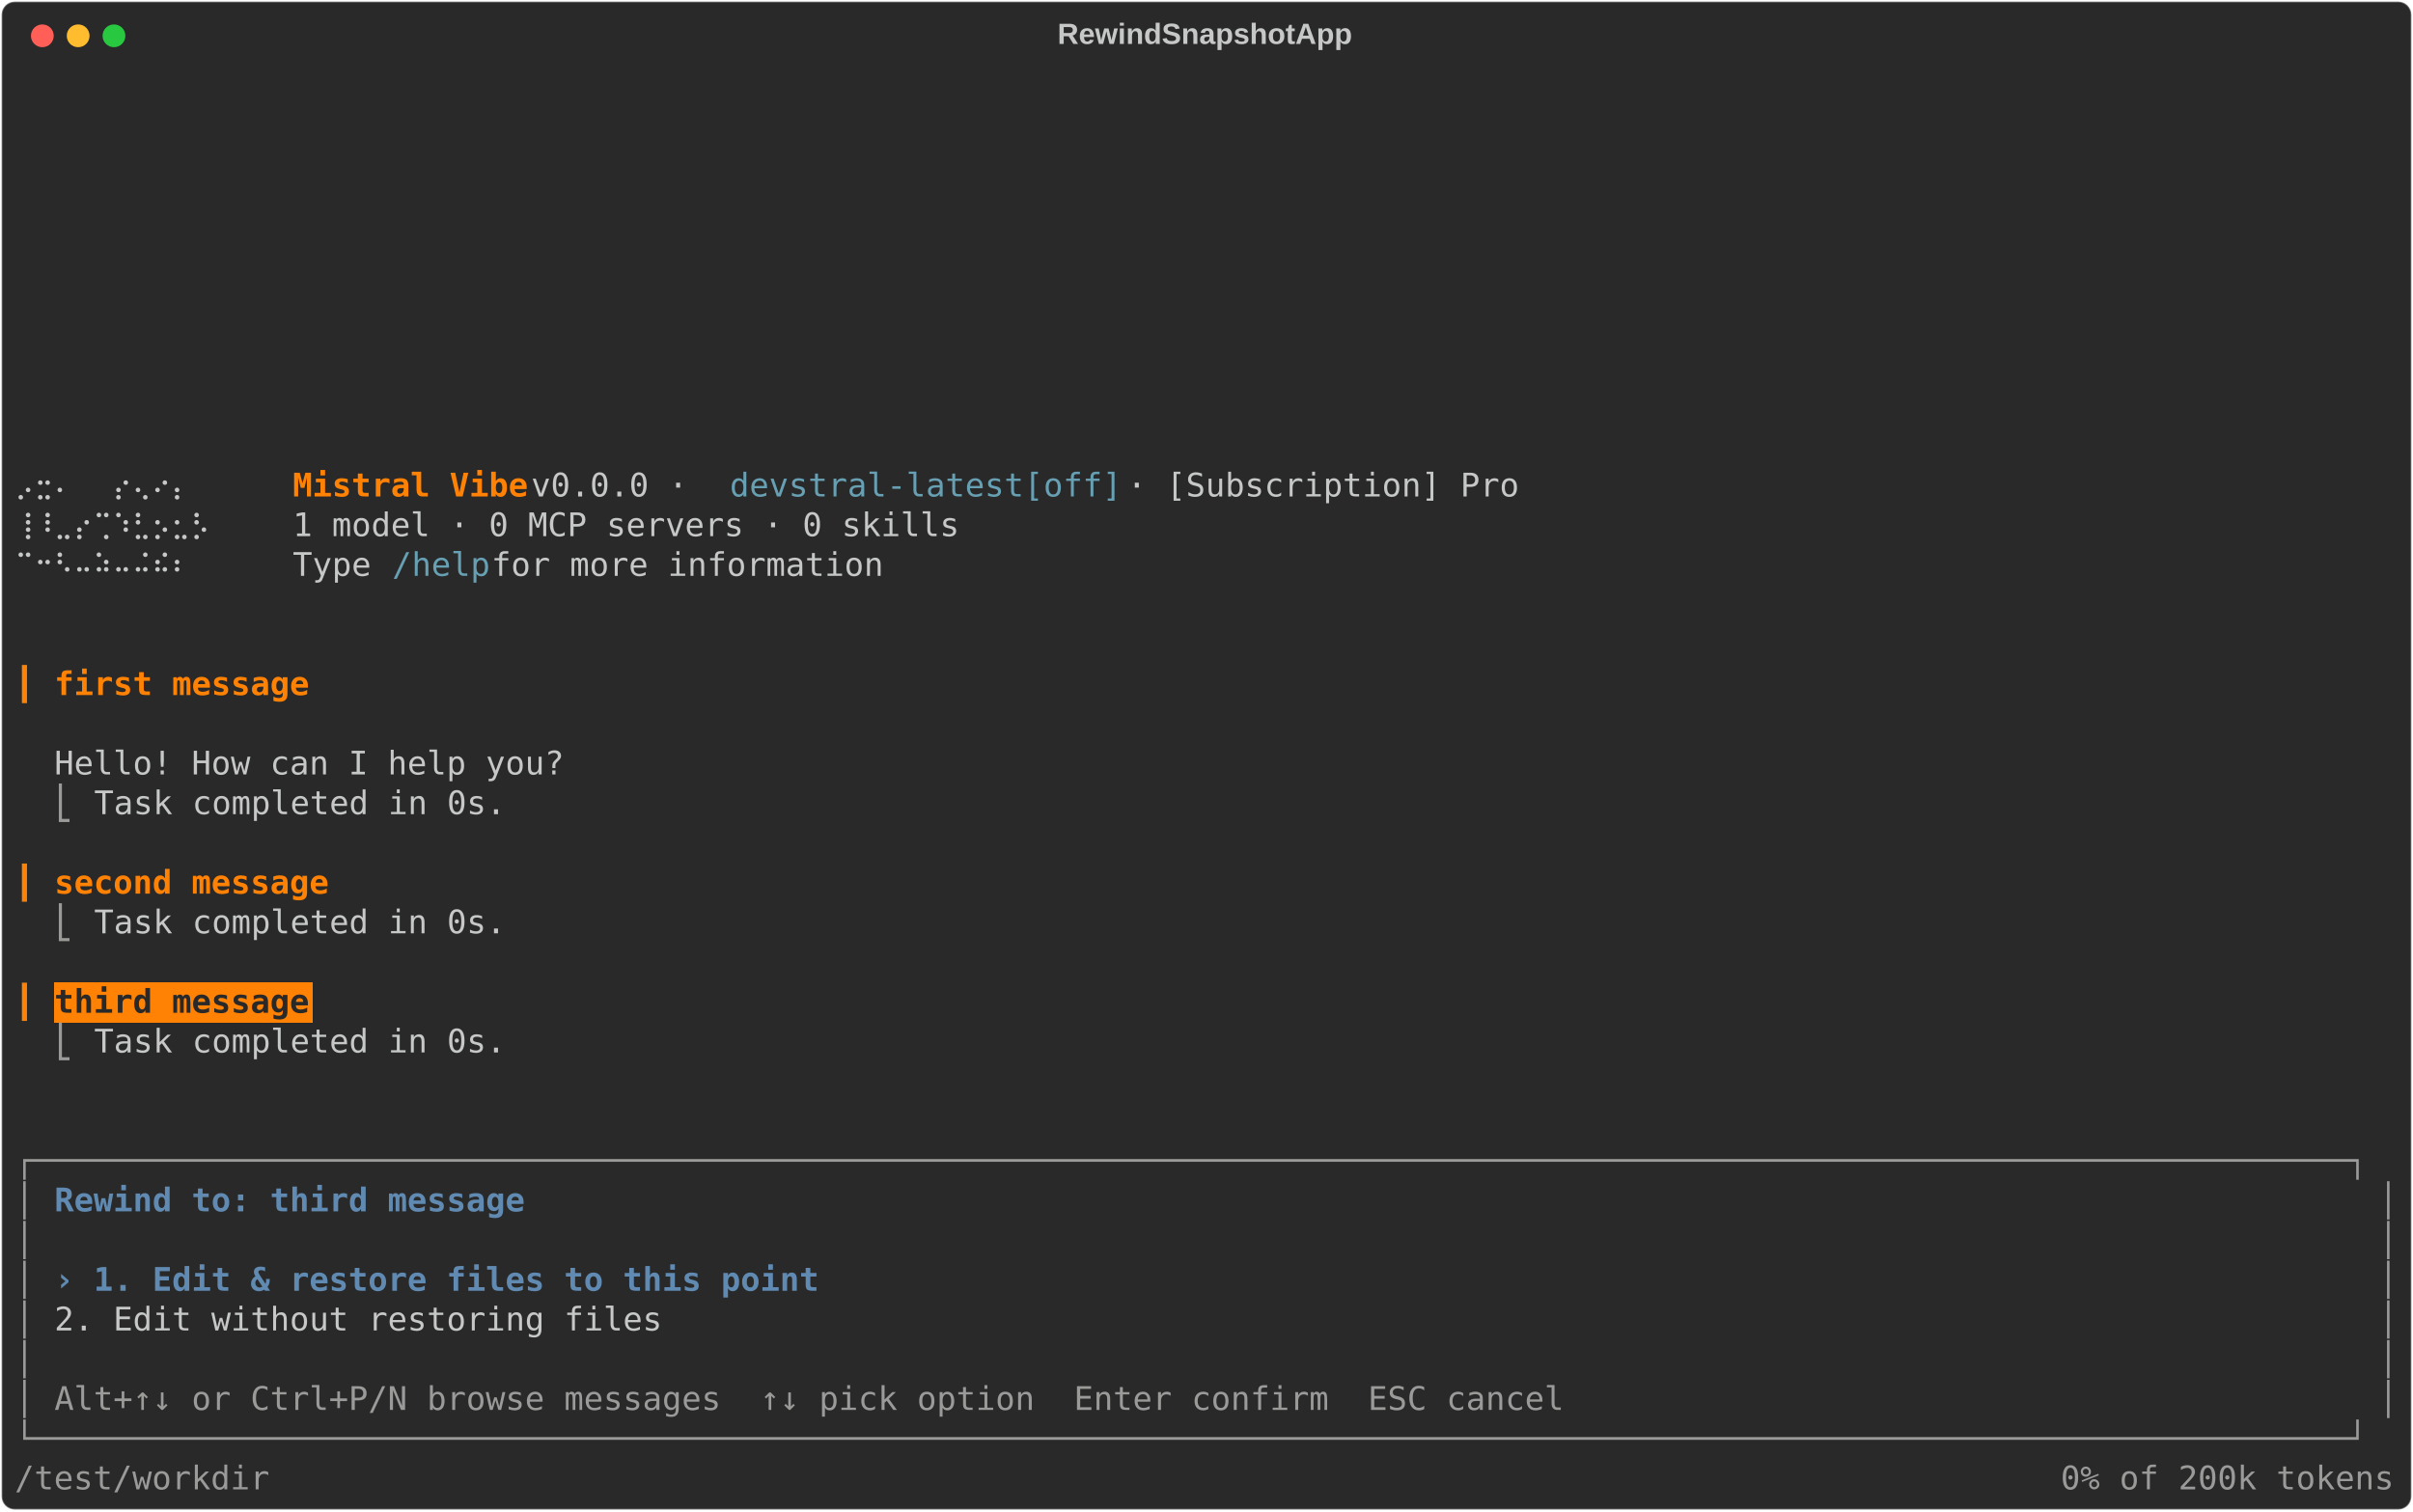
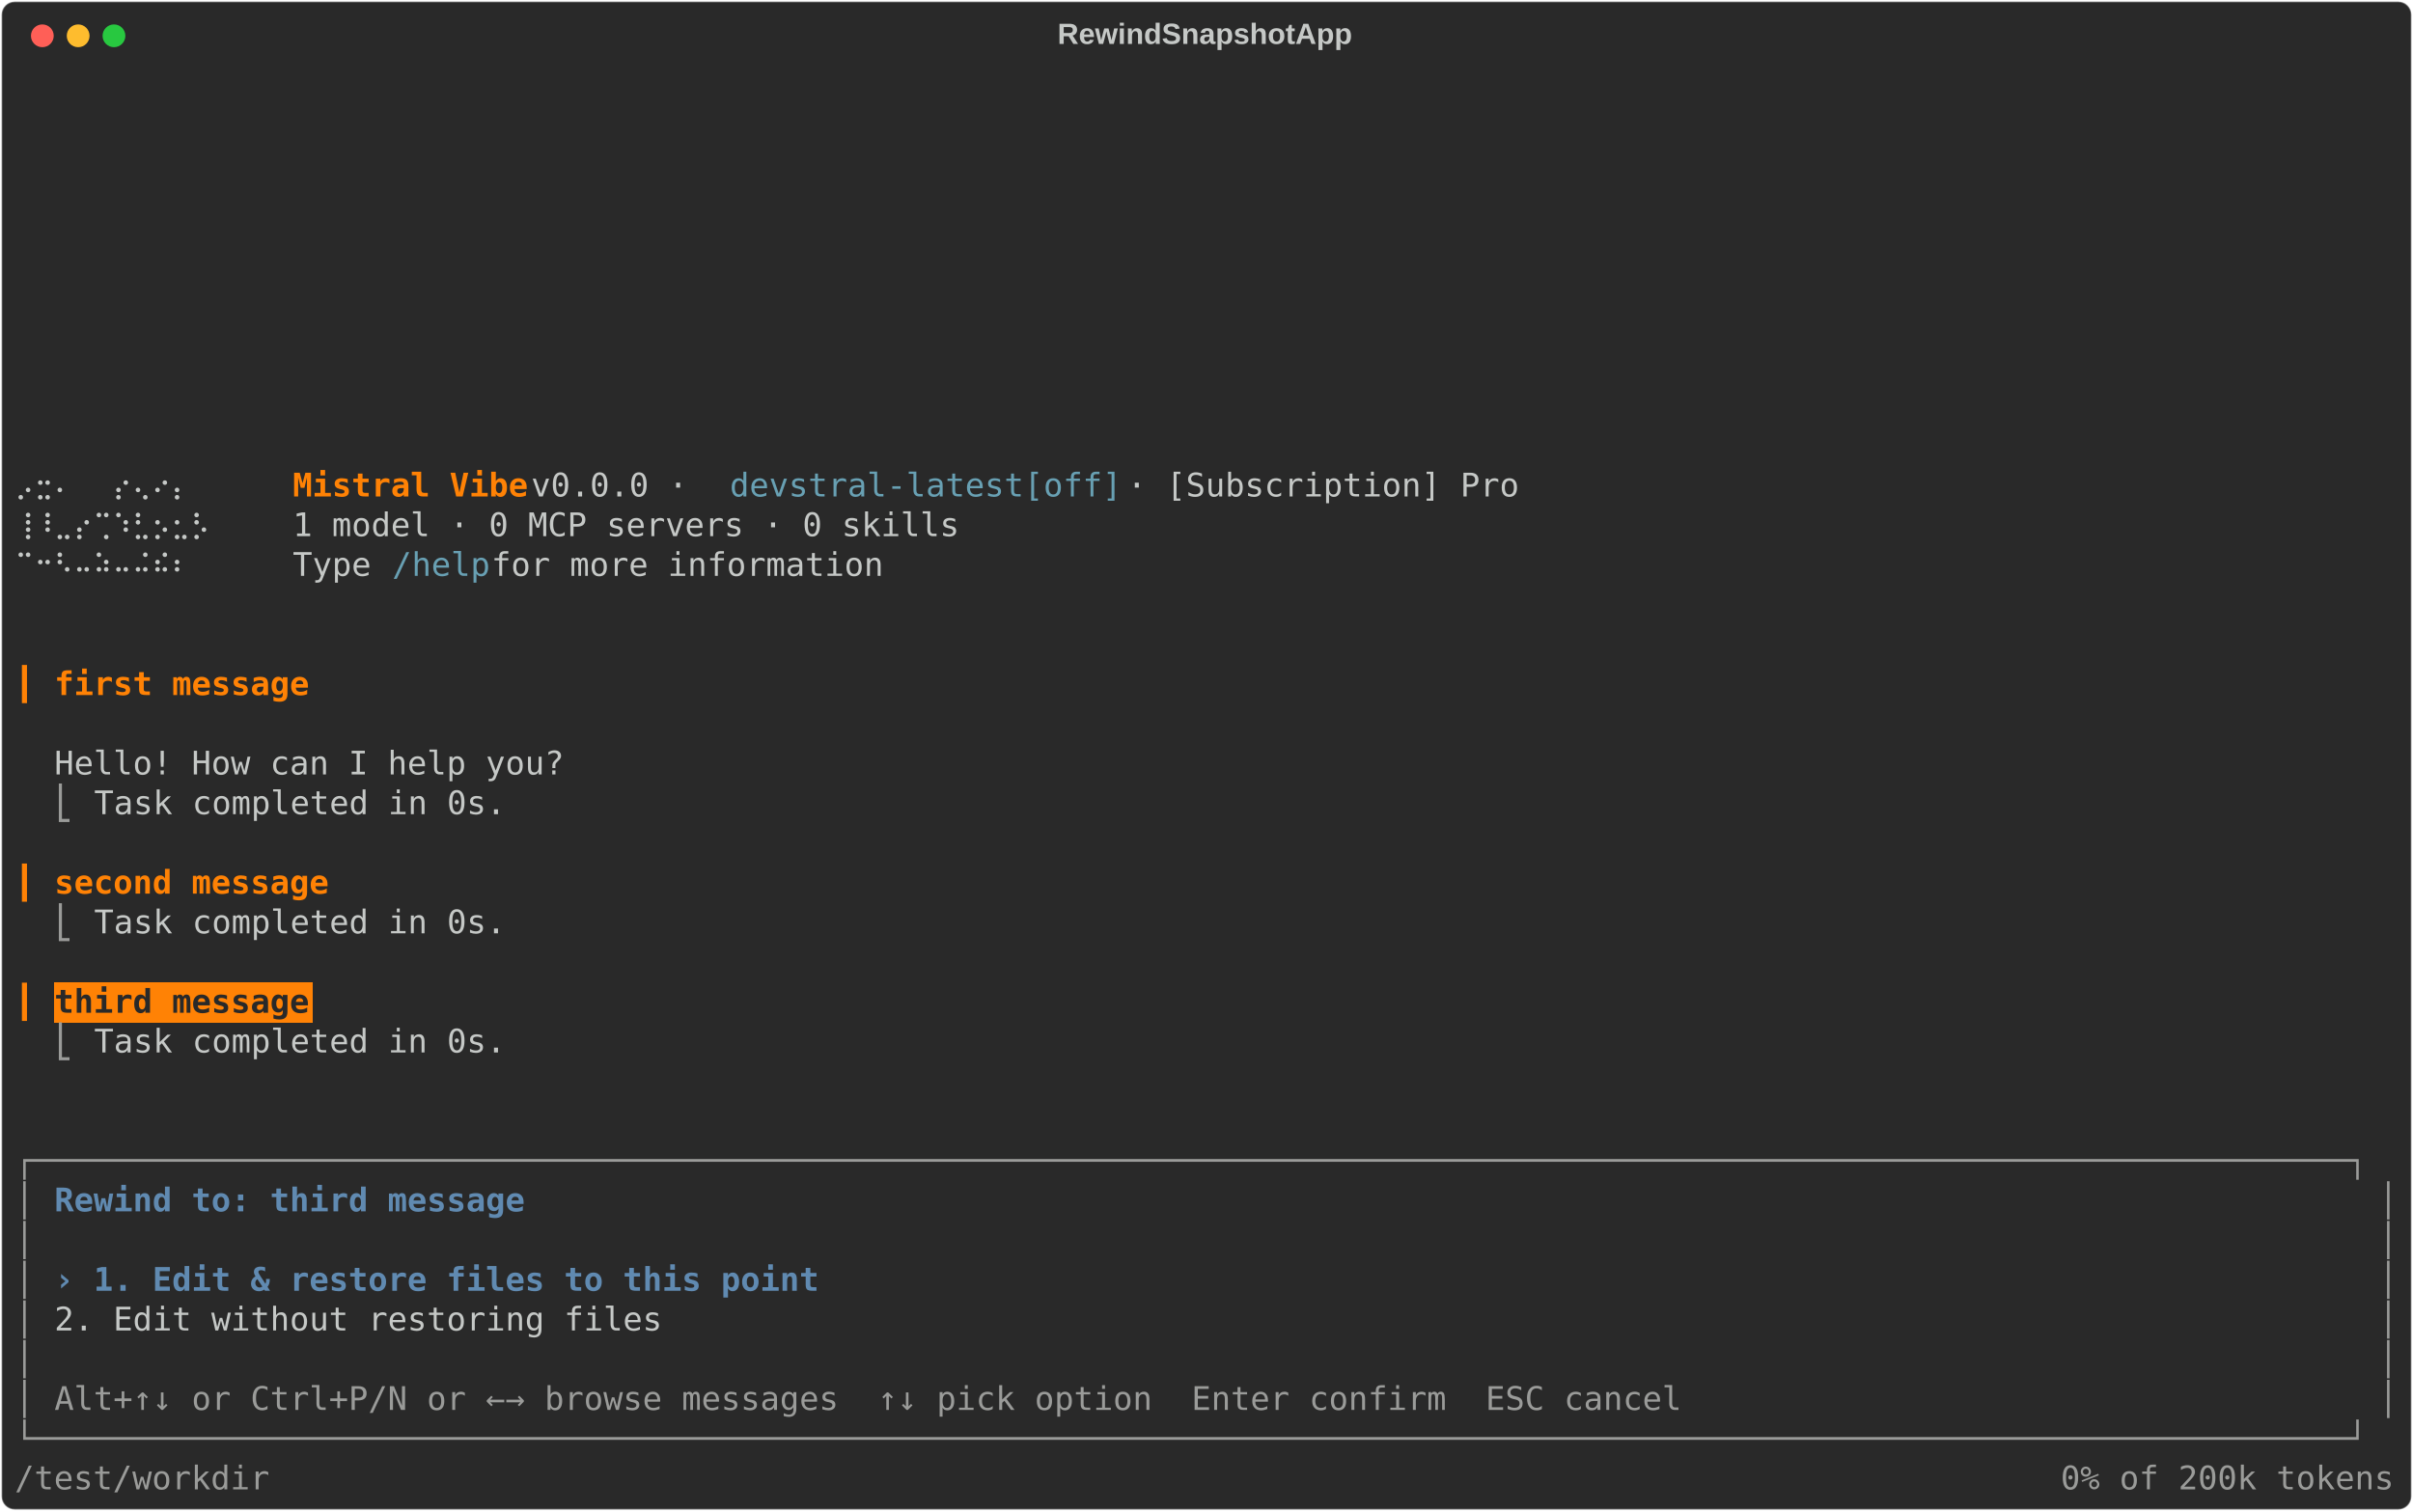
<svg xmlns="http://www.w3.org/2000/svg" class="rich-terminal" viewBox="0 0 1482 928.4">
  <style>

    @font-face {
        font-family: "Fira Code";
        src: local("FiraCode-Regular"),
                url("https://cdnjs.cloudflare.com/ajax/libs/firacode/6.2.0/woff2/FiraCode-Regular.woff2") format("woff2"),
                url("https://cdnjs.cloudflare.com/ajax/libs/firacode/6.2.0/woff/FiraCode-Regular.woff") format("woff");
        font-style: normal;
        font-weight: 400;
    }
    @font-face {
        font-family: "Fira Code";
        src: local("FiraCode-Bold"),
                url("https://cdnjs.cloudflare.com/ajax/libs/firacode/6.2.0/woff2/FiraCode-Bold.woff2") format("woff2"),
                url("https://cdnjs.cloudflare.com/ajax/libs/firacode/6.2.0/woff/FiraCode-Bold.woff") format("woff");
        font-style: bold;
        font-weight: 700;
    }

    .terminal-matrix {
        font-family: Fira Code, monospace;
        font-size: 20px;
        line-height: 24.4px;
        font-variant-east-asian: full-width;
    }

    .terminal-title {
        font-size: 18px;
        font-weight: bold;
        font-family: arial;
    }

    .terminal-r1 { fill: #c5c8c6 }
.terminal-r2 { fill: #ff8205;font-weight: bold }
.terminal-r3 { fill: #68a0b3 }
.terminal-r4 { fill: #ff8205 }
.terminal-r5 { fill: #9a9b99 }
.terminal-r6 { fill: #292929;font-weight: bold }
.terminal-r7 { fill: #608ab1;font-weight: bold }
    </style>
  <defs>
    <clipPath id="terminal-clip-terminal">
      <rect x="0" y="0" width="1463.0" height="877.4" />
    </clipPath>
    <clipPath id="terminal-line-0">
      <rect x="0" y="1.5" width="1464" height="24.65" />
    </clipPath>
    <clipPath id="terminal-line-1">
      <rect x="0" y="25.9" width="1464" height="24.65" />
    </clipPath>
    <clipPath id="terminal-line-2">
      <rect x="0" y="50.3" width="1464" height="24.65" />
    </clipPath>
    <clipPath id="terminal-line-3">
      <rect x="0" y="74.7" width="1464" height="24.65" />
    </clipPath>
    <clipPath id="terminal-line-4">
      <rect x="0" y="99.1" width="1464" height="24.65" />
    </clipPath>
    <clipPath id="terminal-line-5">
      <rect x="0" y="123.5" width="1464" height="24.65" />
    </clipPath>
    <clipPath id="terminal-line-6">
      <rect x="0" y="147.9" width="1464" height="24.65" />
    </clipPath>
    <clipPath id="terminal-line-7">
      <rect x="0" y="172.3" width="1464" height="24.65" />
    </clipPath>
    <clipPath id="terminal-line-8">
      <rect x="0" y="196.7" width="1464" height="24.65" />
    </clipPath>
    <clipPath id="terminal-line-9">
      <rect x="0" y="221.1" width="1464" height="24.65" />
    </clipPath>
    <clipPath id="terminal-line-10">
      <rect x="0" y="245.5" width="1464" height="24.65" />
    </clipPath>
    <clipPath id="terminal-line-11">
      <rect x="0" y="269.9" width="1464" height="24.65" />
    </clipPath>
    <clipPath id="terminal-line-12">
      <rect x="0" y="294.3" width="1464" height="24.65" />
    </clipPath>
    <clipPath id="terminal-line-13">
      <rect x="0" y="318.7" width="1464" height="24.65" />
    </clipPath>
    <clipPath id="terminal-line-14">
      <rect x="0" y="343.1" width="1464" height="24.65" />
    </clipPath>
    <clipPath id="terminal-line-15">
      <rect x="0" y="367.5" width="1464" height="24.65" />
    </clipPath>
    <clipPath id="terminal-line-16">
      <rect x="0" y="391.9" width="1464" height="24.65" />
    </clipPath>
    <clipPath id="terminal-line-17">
      <rect x="0" y="416.3" width="1464" height="24.65" />
    </clipPath>
    <clipPath id="terminal-line-18">
      <rect x="0" y="440.7" width="1464" height="24.65" />
    </clipPath>
    <clipPath id="terminal-line-19">
      <rect x="0" y="465.1" width="1464" height="24.65" />
    </clipPath>
    <clipPath id="terminal-line-20">
      <rect x="0" y="489.5" width="1464" height="24.65" />
    </clipPath>
    <clipPath id="terminal-line-21">
      <rect x="0" y="513.9" width="1464" height="24.65" />
    </clipPath>
    <clipPath id="terminal-line-22">
      <rect x="0" y="538.3" width="1464" height="24.65" />
    </clipPath>
    <clipPath id="terminal-line-23">
      <rect x="0" y="562.7" width="1464" height="24.65" />
    </clipPath>
    <clipPath id="terminal-line-24">
      <rect x="0" y="587.1" width="1464" height="24.65" />
    </clipPath>
    <clipPath id="terminal-line-25">
      <rect x="0" y="611.5" width="1464" height="24.65" />
    </clipPath>
    <clipPath id="terminal-line-26">
      <rect x="0" y="635.9" width="1464" height="24.65" />
    </clipPath>
    <clipPath id="terminal-line-27">
      <rect x="0" y="660.3" width="1464" height="24.65" />
    </clipPath>
    <clipPath id="terminal-line-28">
      <rect x="0" y="684.7" width="1464" height="24.65" />
    </clipPath>
    <clipPath id="terminal-line-29">
      <rect x="0" y="709.1" width="1464" height="24.65" />
    </clipPath>
    <clipPath id="terminal-line-30">
      <rect x="0" y="733.5" width="1464" height="24.65" />
    </clipPath>
    <clipPath id="terminal-line-31">
      <rect x="0" y="757.9" width="1464" height="24.65" />
    </clipPath>
    <clipPath id="terminal-line-32">
      <rect x="0" y="782.3" width="1464" height="24.65" />
    </clipPath>
    <clipPath id="terminal-line-33">
      <rect x="0" y="806.7" width="1464" height="24.65" />
    </clipPath>
    <clipPath id="terminal-line-34">
      <rect x="0" y="831.1" width="1464" height="24.65" />
    </clipPath>
  </defs>
  <rect fill="#292929" stroke="rgba(255,255,255,0.35)" stroke-width="1" x="1" y="1" width="1480" height="926.4" rx="8" />
  <text class="terminal-title" fill="#c5c8c6" text-anchor="middle" x="740" y="27">RewindSnapshotApp</text>
  <g transform="translate(26,22)">
    <circle cx="0" cy="0" r="7" fill="#ff5f57" />
    <circle cx="22" cy="0" r="7" fill="#febc2e" />
    <circle cx="44" cy="0" r="7" fill="#28c840" />
  </g>
  <g transform="translate(9, 41)" clip-path="url(#terminal-clip-terminal)">
    <rect fill="#ff8205" x="24.4" y="562.7" width="158.6" height="24.65" shape-rendering="crispEdges" />
    <g class="terminal-matrix">
      <text class="terminal-r1" x="1464" y="20" textLength="12.2" clip-path="url(#terminal-line-0)">
</text>
      <text class="terminal-r1" x="1464" y="44.4" textLength="12.2" clip-path="url(#terminal-line-1)">
</text>
      <text class="terminal-r1" x="1464" y="68.8" textLength="12.2" clip-path="url(#terminal-line-2)">
</text>
      <text class="terminal-r1" x="1464" y="93.2" textLength="12.2" clip-path="url(#terminal-line-3)">
</text>
      <text class="terminal-r1" x="1464" y="117.6" textLength="12.2" clip-path="url(#terminal-line-4)">
</text>
      <text class="terminal-r1" x="1464" y="142" textLength="12.2" clip-path="url(#terminal-line-5)">
</text>
      <text class="terminal-r1" x="1464" y="166.4" textLength="12.2" clip-path="url(#terminal-line-6)">
</text>
      <text class="terminal-r1" x="1464" y="190.8" textLength="12.2" clip-path="url(#terminal-line-7)">
</text>
      <text class="terminal-r1" x="1464" y="215.2" textLength="12.2" clip-path="url(#terminal-line-8)">
</text>
      <text class="terminal-r1" x="1464" y="239.6" textLength="12.2" clip-path="url(#terminal-line-9)">
</text>
      <text class="terminal-r1" x="0" y="264" textLength="134.2" clip-path="url(#terminal-line-10)">  ⡠⣒⠄  ⡔⢄⠔⡄</text>
      <text class="terminal-r2" x="170.8" y="264" textLength="146.4" clip-path="url(#terminal-line-10)">Mistral Vibe</text>
      <text class="terminal-r1" x="317.2" y="264" textLength="122" clip-path="url(#terminal-line-10)"> v0.0.0 · </text>
      <text class="terminal-r3" x="439.2" y="264" textLength="244" clip-path="url(#terminal-line-10)">devstral-latest[off]</text>
      <text class="terminal-r1" x="683.2" y="264" textLength="256.2" clip-path="url(#terminal-line-10)"> · [Subscription] Pro</text>
      <text class="terminal-r1" x="1464" y="264" textLength="12.2" clip-path="url(#terminal-line-10)">
</text>
      <text class="terminal-r1" x="0" y="288.4" textLength="134.2" clip-path="url(#terminal-line-11)"> ⢸⠸⣀⡔⢉⠱⣃⡢⣂⡣</text>
      <text class="terminal-r1" x="170.8" y="288.4" textLength="414.8" clip-path="url(#terminal-line-11)">1 model · 0 MCP servers · 0 skills</text>
      <text class="terminal-r1" x="1464" y="288.4" textLength="12.2" clip-path="url(#terminal-line-11)">
</text>
      <text class="terminal-r1" x="0" y="312.8" textLength="134.2" clip-path="url(#terminal-line-12)">  ⠉⠒⠣⠤⠵⠤⠬⠮⠆</text>
      <text class="terminal-r1" x="170.8" y="312.8" textLength="61" clip-path="url(#terminal-line-12)">Type </text>
      <text class="terminal-r3" x="231.8" y="312.8" textLength="61" clip-path="url(#terminal-line-12)">/help</text>
      <text class="terminal-r1" x="292.8" y="312.8" textLength="256.2" clip-path="url(#terminal-line-12)"> for more information</text>
      <text class="terminal-r1" x="1464" y="312.8" textLength="12.2" clip-path="url(#terminal-line-12)">
</text>
      <text class="terminal-r1" x="1464" y="337.2" textLength="12.2" clip-path="url(#terminal-line-13)">
</text>
      <text class="terminal-r1" x="1464" y="361.6" textLength="12.2" clip-path="url(#terminal-line-14)">
</text>
      <text class="terminal-r4" x="0" y="386" textLength="12.2" clip-path="url(#terminal-line-15)">┃</text>
      <text class="terminal-r2" x="24.4" y="386" textLength="158.6" clip-path="url(#terminal-line-15)">first message</text>
      <text class="terminal-r1" x="1464" y="386" textLength="12.2" clip-path="url(#terminal-line-15)">
</text>
      <text class="terminal-r1" x="1464" y="410.4" textLength="12.2" clip-path="url(#terminal-line-16)">
</text>
      <text class="terminal-r1" x="24.4" y="434.8" textLength="317.2" clip-path="url(#terminal-line-17)">Hello! How can I help you?</text>
      <text class="terminal-r1" x="1464" y="434.8" textLength="12.2" clip-path="url(#terminal-line-17)">
</text>
      <text class="terminal-r5" x="24.4" y="459.2" textLength="12.2" clip-path="url(#terminal-line-18)">⎣</text>
      <text class="terminal-r1" x="48.8" y="459.2" textLength="256.2" clip-path="url(#terminal-line-18)">Task completed in 0s.</text>
      <text class="terminal-r1" x="1464" y="459.2" textLength="12.2" clip-path="url(#terminal-line-18)">
</text>
      <text class="terminal-r1" x="1464" y="483.6" textLength="12.2" clip-path="url(#terminal-line-19)">
</text>
      <text class="terminal-r4" x="0" y="508" textLength="12.2" clip-path="url(#terminal-line-20)">┃</text>
      <text class="terminal-r2" x="24.4" y="508" textLength="170.8" clip-path="url(#terminal-line-20)">second message</text>
      <text class="terminal-r1" x="1464" y="508" textLength="12.2" clip-path="url(#terminal-line-20)">
</text>
      <text class="terminal-r5" x="24.4" y="532.4" textLength="12.2" clip-path="url(#terminal-line-21)">⎣</text>
      <text class="terminal-r1" x="48.8" y="532.4" textLength="256.2" clip-path="url(#terminal-line-21)">Task completed in 0s.</text>
      <text class="terminal-r1" x="1464" y="532.4" textLength="12.2" clip-path="url(#terminal-line-21)">
</text>
      <text class="terminal-r1" x="1464" y="556.8" textLength="12.2" clip-path="url(#terminal-line-22)">
</text>
      <text class="terminal-r4" x="0" y="581.2" textLength="12.2" clip-path="url(#terminal-line-23)">┃</text>
      <text class="terminal-r6" x="24.4" y="581.2" textLength="158.6" clip-path="url(#terminal-line-23)">third message</text>
      <text class="terminal-r1" x="1464" y="581.2" textLength="12.2" clip-path="url(#terminal-line-23)">
</text>
      <text class="terminal-r5" x="24.4" y="605.6" textLength="12.2" clip-path="url(#terminal-line-24)">⎣</text>
      <text class="terminal-r1" x="48.8" y="605.6" textLength="256.2" clip-path="url(#terminal-line-24)">Task completed in 0s.</text>
      <text class="terminal-r1" x="1464" y="605.6" textLength="12.2" clip-path="url(#terminal-line-24)">
</text>
      <text class="terminal-r1" x="1464" y="630" textLength="12.2" clip-path="url(#terminal-line-25)">
</text>
      <text class="terminal-r1" x="1464" y="654.4" textLength="12.2" clip-path="url(#terminal-line-26)">
</text>
      <text class="terminal-r5" x="0" y="678.8" textLength="1464" clip-path="url(#terminal-line-27)">┌──────────────────────────────────────────────────────────────────────────────────────────────────────────────────────┐</text>
      <text class="terminal-r1" x="1464" y="678.8" textLength="12.2" clip-path="url(#terminal-line-27)">
</text>
      <text class="terminal-r5" x="0" y="703.2" textLength="12.2" clip-path="url(#terminal-line-28)">│</text>
      <text class="terminal-r7" x="24.4" y="703.2" textLength="292.8" clip-path="url(#terminal-line-28)">Rewind to: third message</text>
      <text class="terminal-r5" x="1451.8" y="703.2" textLength="12.2" clip-path="url(#terminal-line-28)">│</text>
      <text class="terminal-r1" x="1464" y="703.2" textLength="12.2" clip-path="url(#terminal-line-28)">
</text>
      <text class="terminal-r5" x="0" y="727.6" textLength="12.2" clip-path="url(#terminal-line-29)">│</text>
      <text class="terminal-r5" x="1451.8" y="727.6" textLength="12.2" clip-path="url(#terminal-line-29)">│</text>
      <text class="terminal-r1" x="1464" y="727.6" textLength="12.2" clip-path="url(#terminal-line-29)">
</text>
      <text class="terminal-r5" x="0" y="752" textLength="12.2" clip-path="url(#terminal-line-30)">│</text>
      <text class="terminal-r7" x="24.4" y="752" textLength="475.8" clip-path="url(#terminal-line-30)">› 1. Edit &amp; restore files to this point</text>
      <text class="terminal-r5" x="1451.8" y="752" textLength="12.2" clip-path="url(#terminal-line-30)">│</text>
      <text class="terminal-r1" x="1464" y="752" textLength="12.2" clip-path="url(#terminal-line-30)">
</text>
      <text class="terminal-r5" x="0" y="776.4" textLength="12.2" clip-path="url(#terminal-line-31)">│</text>
      <text class="terminal-r1" x="24.4" y="776.4" textLength="402.6" clip-path="url(#terminal-line-31)">  2. Edit without restoring files</text>
      <text class="terminal-r5" x="1451.8" y="776.4" textLength="12.2" clip-path="url(#terminal-line-31)">│</text>
      <text class="terminal-r1" x="1464" y="776.4" textLength="12.2" clip-path="url(#terminal-line-31)">
</text>
      <text class="terminal-r5" x="0" y="800.8" textLength="12.2" clip-path="url(#terminal-line-32)">│</text>
      <text class="terminal-r5" x="1451.8" y="800.8" textLength="12.2" clip-path="url(#terminal-line-32)">│</text>
      <text class="terminal-r1" x="1464" y="800.8" textLength="12.2" clip-path="url(#terminal-line-32)">
</text>
      <text class="terminal-r5" x="0" y="825.2" textLength="12.2" clip-path="url(#terminal-line-33)">│</text>
-       <text class="terminal-r5" x="24.4" y="825.2" textLength="939.4" clip-path="url(#terminal-line-33)">Alt+↑↓ or Ctrl+P/N browse messages  ↑↓ pick option  Enter confirm  ESC cancel</text>
+       <text class="terminal-r5" x="24.4" y="825.2" textLength="1012.6" clip-path="url(#terminal-line-33)">Alt+↑↓ or Ctrl+P/N or ←→ browse messages  ↑↓ pick option  Enter confirm  ESC cancel</text>
      <text class="terminal-r5" x="1451.8" y="825.2" textLength="12.2" clip-path="url(#terminal-line-33)">│</text>
      <text class="terminal-r1" x="1464" y="825.2" textLength="12.2" clip-path="url(#terminal-line-33)">
</text>
      <text class="terminal-r5" x="0" y="849.6" textLength="1464" clip-path="url(#terminal-line-34)">└──────────────────────────────────────────────────────────────────────────────────────────────────────────────────────┘</text>
      <text class="terminal-r1" x="1464" y="849.6" textLength="12.2" clip-path="url(#terminal-line-34)">
</text>
      <text class="terminal-r5" x="0" y="874" textLength="158.6" clip-path="url(#terminal-line-35)">/test/workdir</text>
      <text class="terminal-r5" x="1256.6" y="874" textLength="207.4" clip-path="url(#terminal-line-35)">0% of 200k tokens</text>
    </g>
  </g>
</svg>
